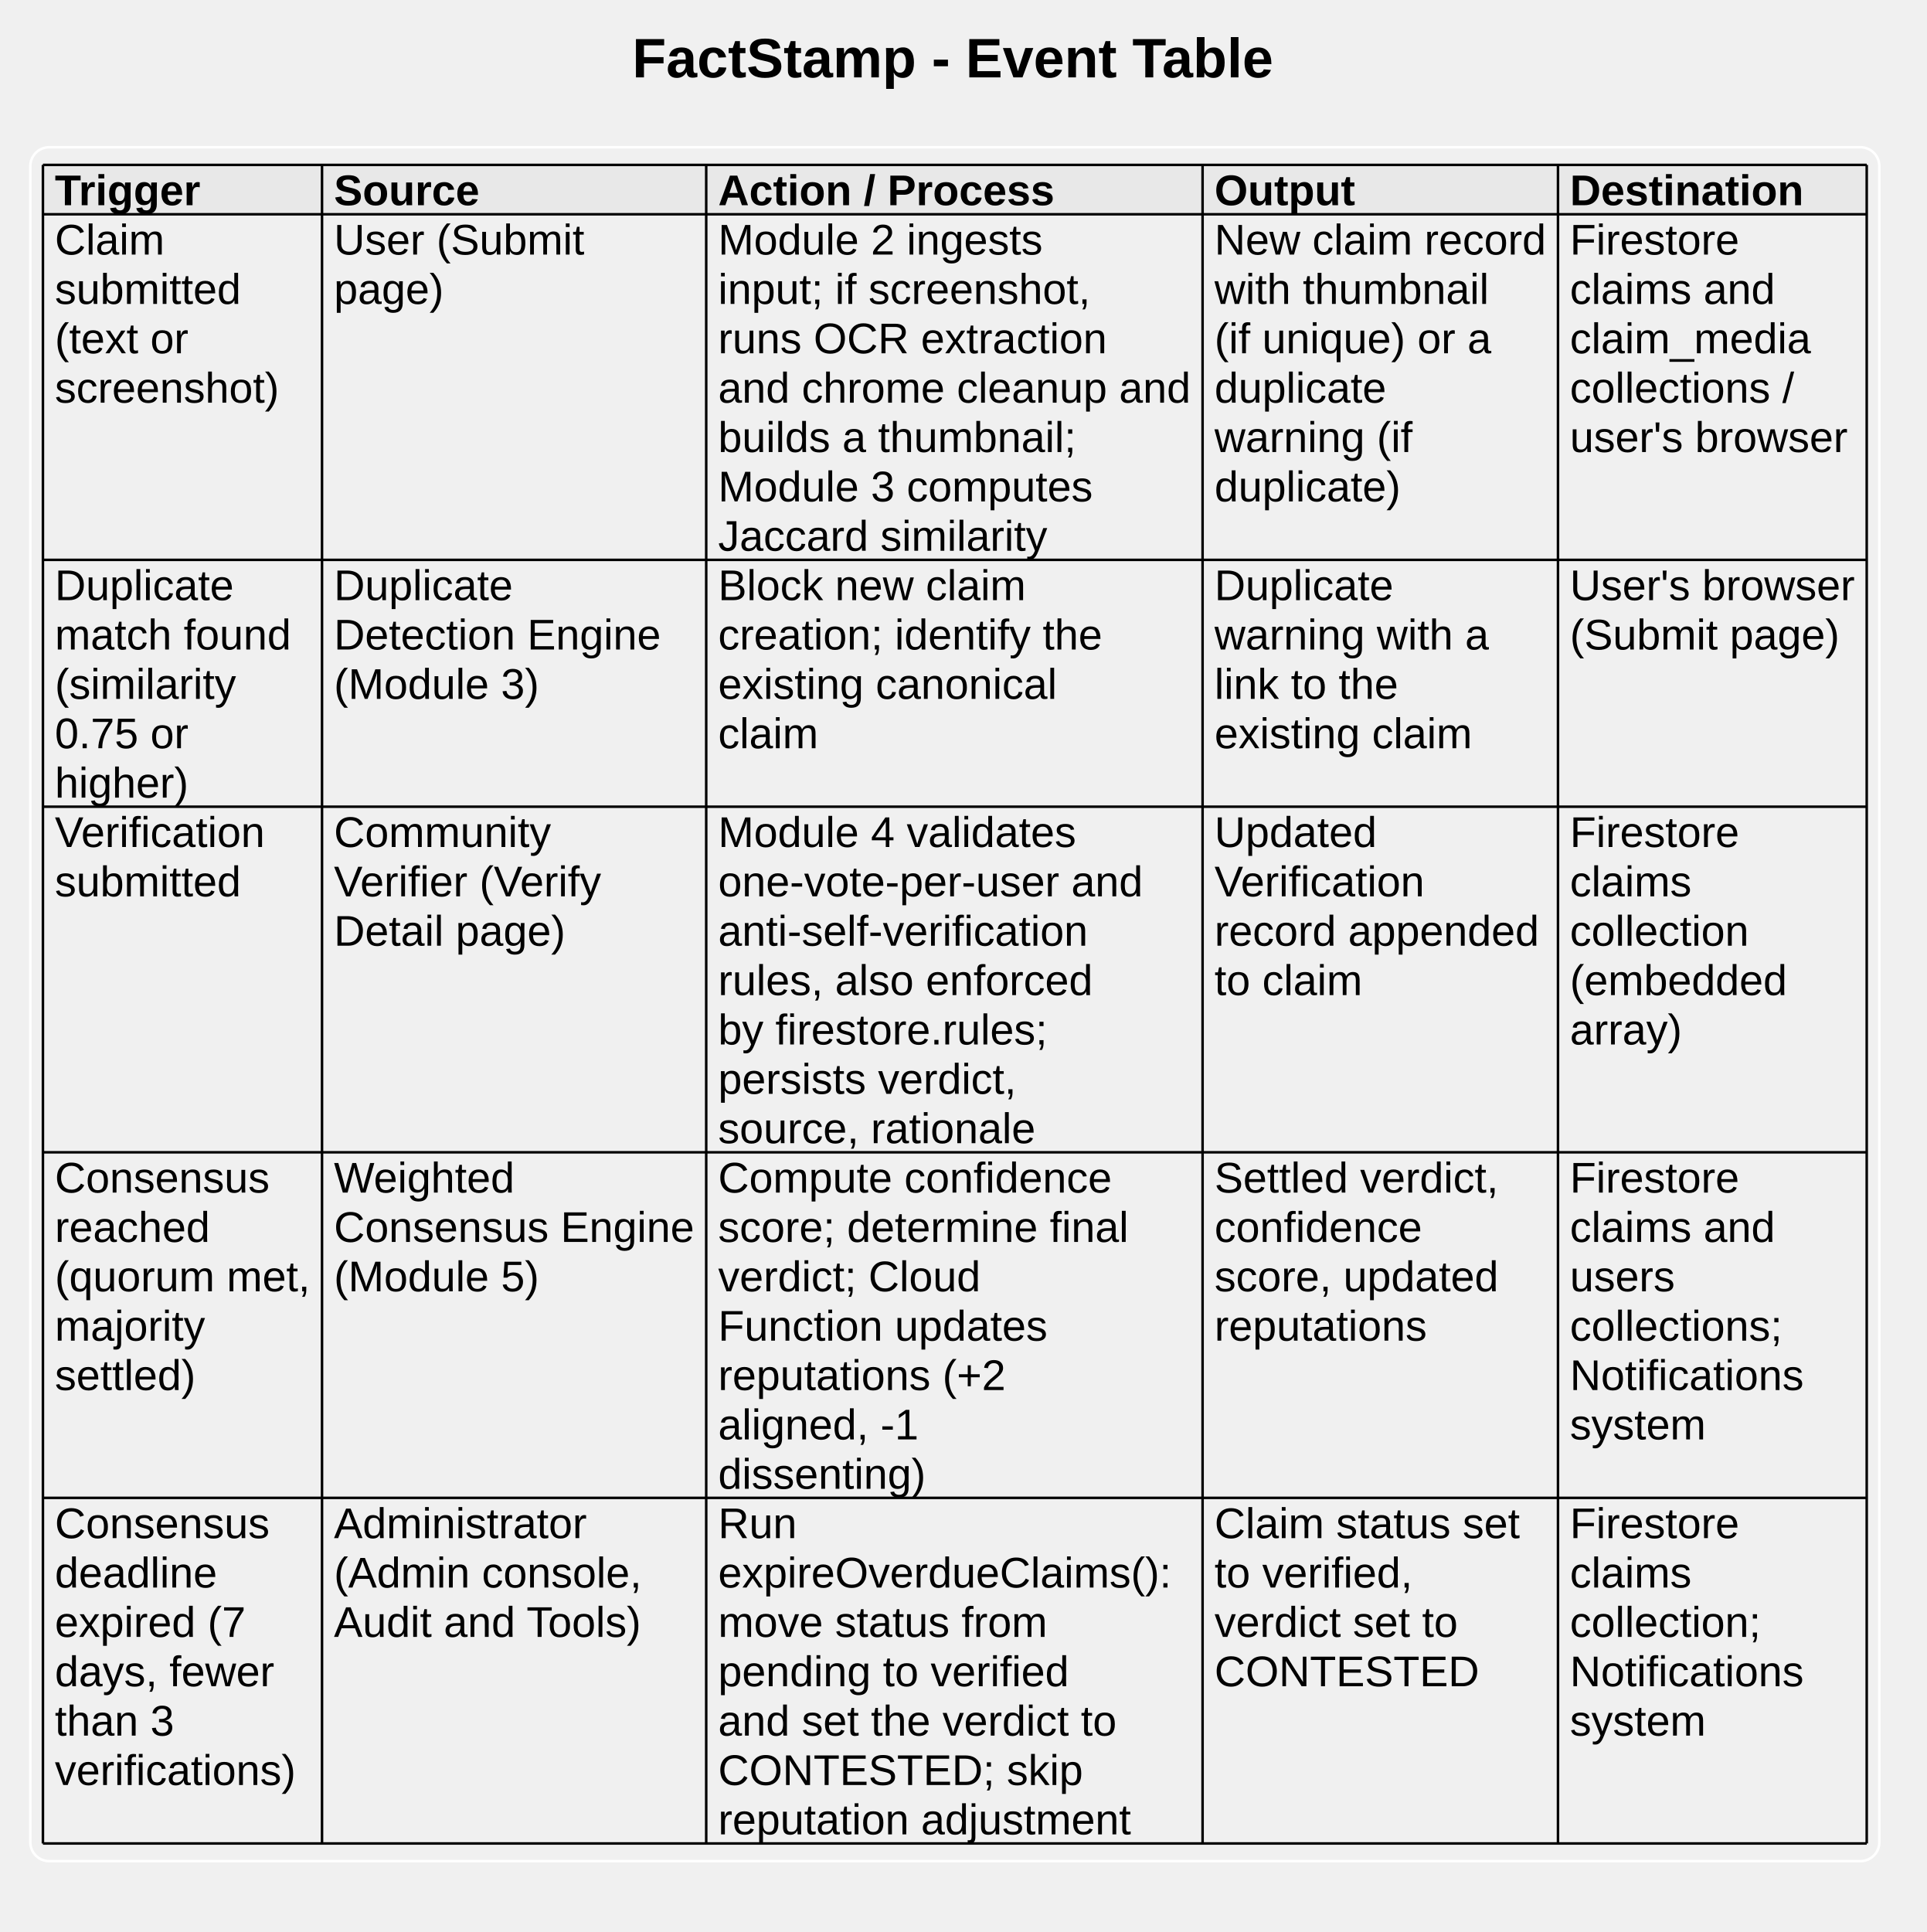
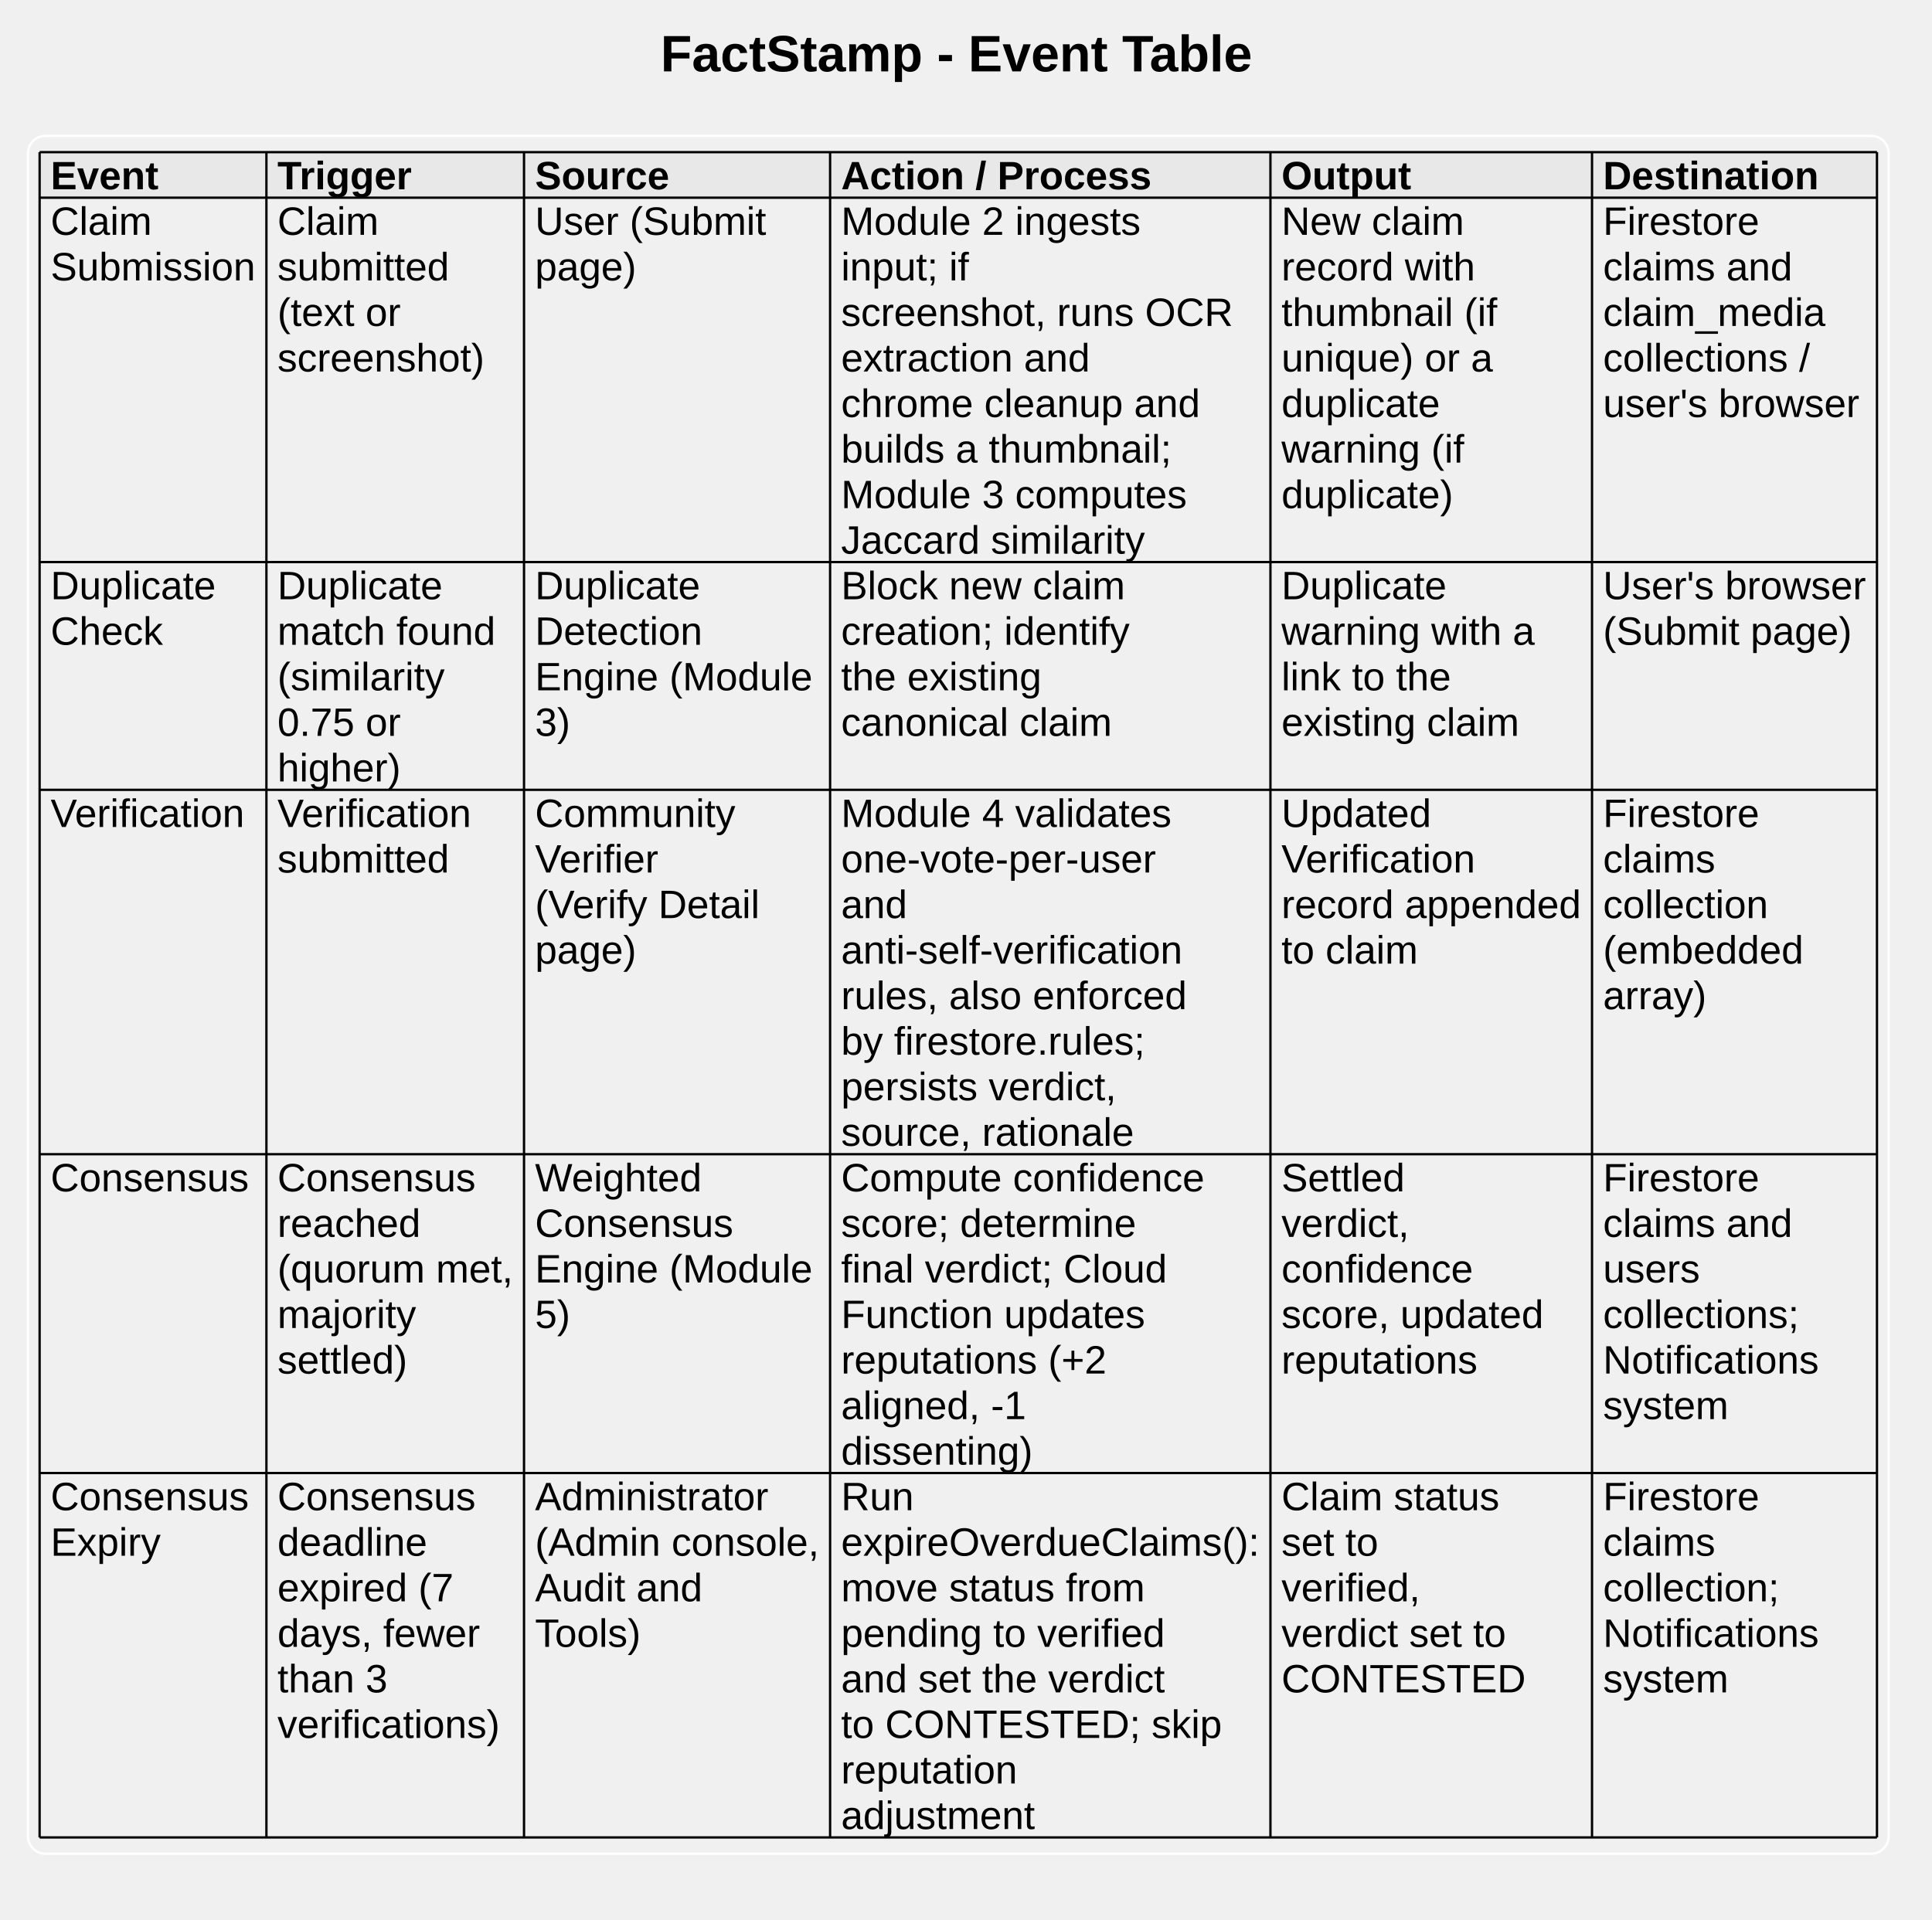
- <svg xmlns="http://www.w3.org/2000/svg" version="1.1" data-diagram-type="CLASS" style="width:763px;height:765px;background:#FFFFFF;" width="763px" height="765px" viewBox="0 0 763 765" zoomAndPan="magnify" preserveAspectRatio="none" contentStyleType="text/css">
+ <svg xmlns="http://www.w3.org/2000/svg" version="1.1" data-diagram-type="CLASS" style="width:829px;height:824px;background:#FFFFFF;" width="829px" height="824px" viewBox="0 0 829 824" zoomAndPan="magnify" preserveAspectRatio="none" contentStyleType="text/css">
  <defs />
  <g font-family="sans-serif" lengthAdjust="spacing">
    <g class="title" data-source-line="11">
-       <text x="250.395" y="30.636" fill="#000" font-size="22" textLength="255.503" font-weight="700" font-family="'Liberation Sans'">FactStamp - Event Table</text>
+       <text x="283.444" y="30.636" fill="#000" font-size="22" textLength="255.503" font-weight="700" font-family="'Liberation Sans'">FactStamp - Event Table</text>
    </g>
    <g class="legend" data-source-line="13">
-       <rect x="12" y="58.298" width="732.292" height="678.644" fill="none" style="stroke:#FFF;stroke-width:1;" rx="7.5" ry="7.5" />
-       <rect x="17" y="65.298" width="110.533" height="19.548" fill="#E8E8E8" style="stroke:none;" />
-       <text x="17" y="81.244" fill="#000" font-size="17" textLength="68.008" font-weight="700" font-family="'Liberation Sans'">​ Trigger ​</text>
-       <rect x="127.533" y="65.298" width="152.153" height="19.548" fill="#E8E8E8" style="stroke:none;" />
-       <text x="127.533" y="81.244" fill="#000" font-size="17" textLength="67.079" font-weight="700" font-family="'Liberation Sans'">​ Source ​</text>
-       <rect x="279.687" y="65.298" width="196.579" height="19.548" fill="#E8E8E8" style="stroke:none;" />
-       <text x="279.687" y="81.244" fill="#000" font-size="17" textLength="142.657" font-weight="700" font-family="'Liberation Sans'">​ Action / Process ​</text>
-       <rect x="476.266" y="65.298" width="140.756" height="19.548" fill="#E8E8E8" style="stroke:none;" />
-       <text x="476.266" y="81.244" fill="#000" font-size="17" textLength="65.145" font-weight="700" font-family="'Liberation Sans'">​ Output ​</text>
-       <rect x="617.022" y="65.298" width="122.271" height="19.548" fill="#E8E8E8" style="stroke:none;" />
-       <text x="617.022" y="81.244" fill="#000" font-size="17" textLength="102.008" font-weight="700" font-family="'Liberation Sans'">​ Destination ​</text>
+       <rect x="12" y="58.298" width="798.392" height="737.289" fill="none" style="stroke:#FFF;stroke-width:1;" rx="7.5" ry="7.5" />
+       <rect x="17" y="65.298" width="97.318" height="19.548" fill="#E8E8E8" style="stroke:none;" />
+       <text x="17" y="81.244" fill="#000" font-size="17" textLength="55.74" font-weight="700" font-family="'Liberation Sans'">​ Event ​</text>
+       <rect x="114.318" y="65.298" width="110.533" height="19.548" fill="#E8E8E8" style="stroke:none;" />
+       <text x="114.318" y="81.244" fill="#000" font-size="17" textLength="68.008" font-weight="700" font-family="'Liberation Sans'">​ Trigger ​</text>
+       <rect x="224.852" y="65.298" width="131.335" height="19.548" fill="#E8E8E8" style="stroke:none;" />
+       <text x="224.852" y="81.244" fill="#000" font-size="17" textLength="67.079" font-weight="700" font-family="'Liberation Sans'">​ Source ​</text>
+       <rect x="356.187" y="65.298" width="188.942" height="19.548" fill="#E8E8E8" style="stroke:none;" />
+       <text x="356.187" y="81.244" fill="#000" font-size="17" textLength="142.657" font-weight="700" font-family="'Liberation Sans'">​ Action / Process ​</text>
+       <rect x="545.129" y="65.298" width="137.992" height="19.548" fill="#E8E8E8" style="stroke:none;" />
+       <text x="545.129" y="81.244" fill="#000" font-size="17" textLength="65.145" font-weight="700" font-family="'Liberation Sans'">​ Output ​</text>
+       <rect x="683.121" y="65.298" width="122.271" height="19.548" fill="#E8E8E8" style="stroke:none;" />
+       <text x="683.121" y="81.244" fill="#000" font-size="17" textLength="102.008" font-weight="700" font-family="'Liberation Sans'">​ Destination ​</text>
      <text x="17" y="100.792" fill="#000" font-size="17" textLength="52.893" font-family="'Liberation Sans'">​ Claim ​</text>
-       <text x="17" y="120.34" fill="#000" font-size="17" textLength="83.149" font-family="'Liberation Sans'">​ submitted ​</text>
-       <text x="17" y="139.889" fill="#000" font-size="17" textLength="62.347" font-family="'Liberation Sans'">​ (text or ​</text>
-       <text x="17" y="159.437" fill="#000" font-size="17" textLength="98.265" font-family="'Liberation Sans'">​ screenshot) ​</text>
-       <text x="127.533" y="100.792" fill="#000" font-size="17" textLength="108.632" font-family="'Liberation Sans'">​ User (Submit ​</text>
-       <text x="127.533" y="120.34" fill="#000" font-size="17" textLength="52.926" font-family="'Liberation Sans'">​ page) ​</text>
-       <text x="279.687" y="100.792" fill="#000" font-size="17" textLength="137.967" font-family="'Liberation Sans'">​ Module 2 ingests ​</text>
-       <text x="279.687" y="120.34" fill="#000" font-size="17" textLength="156.86" font-family="'Liberation Sans'">​ input; if screenshot, ​</text>
-       <text x="279.687" y="139.889" fill="#000" font-size="17" textLength="163.442" font-family="'Liberation Sans'">​ runs OCR extraction ​</text>
-       <text x="279.687" y="159.437" fill="#000" font-size="17" textLength="196.579" font-family="'Liberation Sans'">​ and chrome cleanup and ​</text>
-       <text x="279.687" y="178.985" fill="#000" font-size="17" textLength="151.199" font-family="'Liberation Sans'">​ builds a thumbnail; ​</text>
-       <text x="279.687" y="198.534" fill="#000" font-size="17" textLength="157.806" font-family="'Liberation Sans'">​ Module 3 computes ​</text>
-       <text x="279.687" y="218.082" fill="#000" font-size="17" textLength="139.802" font-family="'Liberation Sans'">​ Jaccard similarity ​</text>
-       <text x="476.266" y="100.792" fill="#000" font-size="17" textLength="140.756" font-family="'Liberation Sans'">​ New claim record ​</text>
-       <text x="476.266" y="120.34" fill="#000" font-size="17" textLength="118.112" font-family="'Liberation Sans'">​ with thumbnail ​</text>
-       <text x="476.266" y="139.889" fill="#000" font-size="17" textLength="119.058" font-family="'Liberation Sans'">​ (if unique) or a ​</text>
-       <text x="476.266" y="159.437" fill="#000" font-size="17" textLength="77.496" font-family="'Liberation Sans'">​ duplicate ​</text>
-       <text x="476.266" y="178.985" fill="#000" font-size="17" textLength="87.864" font-family="'Liberation Sans'">​ warning (if ​</text>
-       <text x="476.266" y="198.534" fill="#000" font-size="17" textLength="83.157" font-family="'Liberation Sans'">​ duplicate) ​</text>
-       <text x="617.022" y="100.792" fill="#000" font-size="17" textLength="76.517" font-family="'Liberation Sans'">​ Firestore ​</text>
-       <text x="617.022" y="120.34" fill="#000" font-size="17" textLength="90.703" font-family="'Liberation Sans'">​ claims and ​</text>
-       <text x="617.022" y="139.889" fill="#000" font-size="17" textLength="104.872" font-family="'Liberation Sans'">​ claim_media ​</text>
-       <text x="617.022" y="159.437" fill="#000" font-size="17" textLength="98.265" font-family="'Liberation Sans'">​ collections / ​</text>
-       <text x="617.022" y="178.985" fill="#000" font-size="17" textLength="119.448" font-family="'Liberation Sans'">​ user's browser ​</text>
-       <text x="17" y="237.63" fill="#000" font-size="17" textLength="80.318" font-family="'Liberation Sans'">​ Duplicate ​</text>
-       <text x="17" y="257.179" fill="#000" font-size="17" textLength="103.004" font-family="'Liberation Sans'">​ match found ​</text>
-       <text x="17" y="276.727" fill="#000" font-size="17" textLength="81.215" font-family="'Liberation Sans'">​ (similarity ​</text>
-       <text x="17" y="296.275" fill="#000" font-size="17" textLength="62.372" font-family="'Liberation Sans'">​ 0.75 or ​</text>
-       <text x="17" y="315.824" fill="#000" font-size="17" textLength="62.364" font-family="'Liberation Sans'">​ higher) ​</text>
-       <text x="127.533" y="237.63" fill="#000" font-size="17" textLength="80.318" font-family="'Liberation Sans'">​ Duplicate ​</text>
-       <text x="127.533" y="257.179" fill="#000" font-size="17" textLength="138.922" font-family="'Liberation Sans'">​ Detection Engine ​</text>
-       <text x="127.533" y="276.727" fill="#000" font-size="17" textLength="90.703" font-family="'Liberation Sans'">​ (Module 3) ​</text>
-       <text x="279.687" y="237.63" fill="#000" font-size="17" textLength="131.318" font-family="'Liberation Sans'">​ Block new claim ​</text>
-       <text x="279.687" y="257.179" fill="#000" font-size="17" textLength="161.591" font-family="'Liberation Sans'">​ creation; identify the ​</text>
-       <text x="279.687" y="276.727" fill="#000" font-size="17" textLength="143.637" font-family="'Liberation Sans'">​ existing canonical ​</text>
-       <text x="279.687" y="296.275" fill="#000" font-size="17" textLength="49.116" font-family="'Liberation Sans'">​ claim ​</text>
-       <text x="476.266" y="237.63" fill="#000" font-size="17" textLength="80.318" font-family="'Liberation Sans'">​ Duplicate ​</text>
-       <text x="476.266" y="257.179" fill="#000" font-size="17" textLength="118.112" font-family="'Liberation Sans'">​ warning with a ​</text>
-       <text x="476.266" y="276.727" fill="#000" font-size="17" textLength="82.211" font-family="'Liberation Sans'">​ link to the ​</text>
-       <text x="476.266" y="296.275" fill="#000" font-size="17" textLength="111.479" font-family="'Liberation Sans'">​ existing claim ​</text>
-       <text x="617.022" y="237.63" fill="#000" font-size="17" textLength="122.271" font-family="'Liberation Sans'">​ User's browser ​</text>
-       <text x="617.022" y="257.179" fill="#000" font-size="17" textLength="116.219" font-family="'Liberation Sans'">​ (Submit page) ​</text>
-       <text x="17" y="335.372" fill="#000" font-size="17" textLength="93.542" font-family="'Liberation Sans'">​ Verification ​</text>
-       <text x="17" y="354.92" fill="#000" font-size="17" textLength="83.149" font-family="'Liberation Sans'">​ submitted ​</text>
-       <text x="127.533" y="335.372" fill="#000" font-size="17" textLength="95.409" font-family="'Liberation Sans'">​ Community ​</text>
-       <text x="127.533" y="354.92" fill="#000" font-size="17" textLength="117.132" font-family="'Liberation Sans'">​ Verifier (Verify ​</text>
-       <text x="127.533" y="374.469" fill="#000" font-size="17" textLength="101.112" font-family="'Liberation Sans'">​ Detail page) ​</text>
-       <text x="279.687" y="335.372" fill="#000" font-size="17" textLength="151.199" font-family="'Liberation Sans'">​ Module 4 validates ​</text>
-       <text x="279.687" y="354.92" fill="#000" font-size="17" textLength="177.653" font-family="'Liberation Sans'">​ one-vote-per-user and ​</text>
-       <text x="279.687" y="374.469" fill="#000" font-size="17" textLength="155.889" font-family="'Liberation Sans'">​ anti-self-verification ​</text>
-       <text x="279.687" y="394.017" fill="#000" font-size="17" textLength="157.806" font-family="'Liberation Sans'">​ rules, also enforced ​</text>
-       <text x="279.687" y="413.565" fill="#000" font-size="17" textLength="139.827" font-family="'Liberation Sans'">​ by firestore.rules; ​</text>
-       <text x="279.687" y="433.114" fill="#000" font-size="17" textLength="127.533" font-family="'Liberation Sans'">​ persists verdict, ​</text>
-       <text x="279.687" y="452.662" fill="#000" font-size="17" textLength="135.128" font-family="'Liberation Sans'">​ source, rationale ​</text>
-       <text x="476.266" y="335.372" fill="#000" font-size="17" textLength="73.719" font-family="'Liberation Sans'">​ Updated ​</text>
-       <text x="476.266" y="354.92" fill="#000" font-size="17" textLength="93.542" font-family="'Liberation Sans'">​ Verification ​</text>
-       <text x="476.266" y="374.469" fill="#000" font-size="17" textLength="137.992" font-family="'Liberation Sans'">​ record appended ​</text>
-       <text x="476.266" y="394.017" fill="#000" font-size="17" textLength="68.017" font-family="'Liberation Sans'">​ to claim ​</text>
-       <text x="617.022" y="335.372" fill="#000" font-size="17" textLength="76.517" font-family="'Liberation Sans'">​ Firestore ​</text>
-       <text x="617.022" y="354.92" fill="#000" font-size="17" textLength="57.616" font-family="'Liberation Sans'">​ claims ​</text>
-       <text x="617.022" y="374.469" fill="#000" font-size="17" textLength="80.318" font-family="'Liberation Sans'">​ collection ​</text>
-       <text x="617.022" y="394.017" fill="#000" font-size="17" textLength="95.451" font-family="'Liberation Sans'">​ (embedded ​</text>
-       <text x="617.022" y="413.565" fill="#000" font-size="17" textLength="53.839" font-family="'Liberation Sans'">​ array) ​</text>
-       <text x="17" y="472.21" fill="#000" font-size="17" textLength="94.496" font-family="'Liberation Sans'">​ Consensus ​</text>
-       <text x="17" y="491.759" fill="#000" font-size="17" textLength="70.88" font-family="'Liberation Sans'">​ reached ​</text>
-       <text x="17" y="511.307" fill="#000" font-size="17" textLength="110.533" font-family="'Liberation Sans'">​ (quorum met, ​</text>
-       <text x="17" y="530.855" fill="#000" font-size="17" textLength="68.955" font-family="'Liberation Sans'">​ majority ​</text>
-       <text x="17" y="550.404" fill="#000" font-size="17" textLength="65.194" font-family="'Liberation Sans'">​ settled) ​</text>
-       <text x="127.533" y="472.21" fill="#000" font-size="17" textLength="81.265" font-family="'Liberation Sans'">​ Weighted ​</text>
-       <text x="127.533" y="491.759" fill="#000" font-size="17" textLength="152.153" font-family="'Liberation Sans'">​ Consensus Engine ​</text>
-       <text x="127.533" y="511.307" fill="#000" font-size="17" textLength="90.703" font-family="'Liberation Sans'">​ (Module 5) ​</text>
-       <text x="279.687" y="472.21" fill="#000" font-size="17" textLength="165.376" font-family="'Liberation Sans'">​ Compute confidence ​</text>
-       <text x="279.687" y="491.759" fill="#000" font-size="17" textLength="171.967" font-family="'Liberation Sans'">​ score; determine final ​</text>
-       <text x="279.687" y="511.307" fill="#000" font-size="17" textLength="113.38" font-family="'Liberation Sans'">​ verdict; Cloud ​</text>
-       <text x="279.687" y="530.855" fill="#000" font-size="17" textLength="139.868" font-family="'Liberation Sans'">​ Function updates ​</text>
-       <text x="279.687" y="550.404" fill="#000" font-size="17" textLength="123.325" font-family="'Liberation Sans'">​ reputations (+2 ​</text>
-       <text x="279.687" y="569.952" fill="#000" font-size="17" textLength="88.835" font-family="'Liberation Sans'">​ aligned, -1 ​</text>
-       <text x="279.687" y="589.5" fill="#000" font-size="17" textLength="91.657" font-family="'Liberation Sans'">​ dissenting) ​</text>
-       <text x="476.266" y="472.21" fill="#000" font-size="17" textLength="121.889" font-family="'Liberation Sans'">​ Settled verdict, ​</text>
-       <text x="476.266" y="491.759" fill="#000" font-size="17" textLength="91.674" font-family="'Liberation Sans'">​ confidence ​</text>
-       <text x="476.266" y="511.307" fill="#000" font-size="17" textLength="121.914" font-family="'Liberation Sans'">​ score, updated ​</text>
-       <text x="476.266" y="530.855" fill="#000" font-size="17" textLength="93.558" font-family="'Liberation Sans'">​ reputations ​</text>
-       <text x="617.022" y="472.21" fill="#000" font-size="17" textLength="76.517" font-family="'Liberation Sans'">​ Firestore ​</text>
-       <text x="617.022" y="491.759" fill="#000" font-size="17" textLength="90.703" font-family="'Liberation Sans'">​ claims and ​</text>
-       <text x="617.022" y="511.307" fill="#000" font-size="17" textLength="51.017" font-family="'Liberation Sans'">​ users ​</text>
-       <text x="617.022" y="530.855" fill="#000" font-size="17" textLength="93.542" font-family="'Liberation Sans'">​ collections; ​</text>
-       <text x="617.022" y="550.404" fill="#000" font-size="17" textLength="102.042" font-family="'Liberation Sans'">​ Notifications ​</text>
-       <text x="617.022" y="569.952" fill="#000" font-size="17" textLength="63.285" font-family="'Liberation Sans'">​ system ​</text>
-       <text x="17" y="609.049" fill="#000" font-size="17" textLength="94.496" font-family="'Liberation Sans'">​ Consensus ​</text>
-       <text x="17" y="628.597" fill="#000" font-size="17" textLength="73.728" font-family="'Liberation Sans'">​ deadline ​</text>
-       <text x="17" y="648.146" fill="#000" font-size="17" textLength="85.042" font-family="'Liberation Sans'">​ expired (7 ​</text>
-       <text x="17" y="667.694" fill="#000" font-size="17" textLength="96.372" font-family="'Liberation Sans'">​ days, fewer ​</text>
-       <text x="17" y="687.242" fill="#000" font-size="17" textLength="56.711" font-family="'Liberation Sans'">​ than 3 ​</text>
-       <text x="17" y="706.791" fill="#000" font-size="17" textLength="104.864" font-family="'Liberation Sans'">​ verifications) ​</text>
-       <text x="127.533" y="609.049" fill="#000" font-size="17" textLength="109.587" font-family="'Liberation Sans'">​ Administrator ​</text>
-       <text x="127.533" y="628.597" fill="#000" font-size="17" textLength="131.335" font-family="'Liberation Sans'">​ (Admin console, ​</text>
-       <text x="127.533" y="648.146" fill="#000" font-size="17" textLength="133.236" font-family="'Liberation Sans'">​ Audit and Tools) ​</text>
-       <text x="279.687" y="609.049" fill="#000" font-size="17" textLength="40.632" font-family="'Liberation Sans'">​ Run ​</text>
-       <text x="279.687" y="628.597" fill="#000" font-size="17" textLength="188.942" font-family="'Liberation Sans'">​ expireOverdueClaims(): ​</text>
-       <text x="279.687" y="648.146" fill="#000" font-size="17" textLength="139.818" font-family="'Liberation Sans'">​ move status from ​</text>
-       <text x="279.687" y="667.694" fill="#000" font-size="17" textLength="148.376" font-family="'Liberation Sans'">​ pending to verified ​</text>
-       <text x="279.687" y="687.242" fill="#000" font-size="17" textLength="167.261" font-family="'Liberation Sans'">​ and set the verdict to ​</text>
-       <text x="279.687" y="706.791" fill="#000" font-size="17" textLength="153.963" font-family="'Liberation Sans'">​ CONTESTED; skip ​</text>
-       <text x="279.687" y="726.339" fill="#000" font-size="17" textLength="172.938" font-family="'Liberation Sans'">​ reputation adjustment ​</text>
-       <text x="476.266" y="609.049" fill="#000" font-size="17" textLength="130.372" font-family="'Liberation Sans'">​ Claim status set ​</text>
-       <text x="476.266" y="628.597" fill="#000" font-size="17" textLength="87.872" font-family="'Liberation Sans'">​ to verified, ​</text>
-       <text x="476.266" y="648.146" fill="#000" font-size="17" textLength="105.818" font-family="'Liberation Sans'">​ verdict set to ​</text>
-       <text x="476.266" y="667.694" fill="#000" font-size="17" textLength="114.285" font-family="'Liberation Sans'">​ CONTESTED ​</text>
-       <text x="617.022" y="609.049" fill="#000" font-size="17" textLength="76.517" font-family="'Liberation Sans'">​ Firestore ​</text>
-       <text x="617.022" y="628.597" fill="#000" font-size="17" textLength="57.616" font-family="'Liberation Sans'">​ claims ​</text>
-       <text x="617.022" y="648.146" fill="#000" font-size="17" textLength="85.042" font-family="'Liberation Sans'">​ collection; ​</text>
-       <text x="617.022" y="667.694" fill="#000" font-size="17" textLength="102.042" font-family="'Liberation Sans'">​ Notifications ​</text>
-       <text x="617.022" y="687.242" fill="#000" font-size="17" textLength="63.285" font-family="'Liberation Sans'">​ system ​</text>
-       <line x1="17" y1="65.298" x2="739.292" y2="65.298" style="stroke:#000;stroke-width:1;" />
-       <line x1="17" y1="84.846" x2="739.292" y2="84.846" style="stroke:#000;stroke-width:1;" />
-       <line x1="17" y1="221.685" x2="739.292" y2="221.685" style="stroke:#000;stroke-width:1;" />
-       <line x1="17" y1="319.426" x2="739.292" y2="319.426" style="stroke:#000;stroke-width:1;" />
-       <line x1="17" y1="456.265" x2="739.292" y2="456.265" style="stroke:#000;stroke-width:1;" />
-       <line x1="17" y1="593.103" x2="739.292" y2="593.103" style="stroke:#000;stroke-width:1;" />
-       <line x1="17" y1="729.941" x2="739.292" y2="729.941" style="stroke:#000;stroke-width:1;" />
-       <line x1="17" y1="65.298" x2="17" y2="729.941" style="stroke:#000;stroke-width:1;" />
-       <line x1="127.533" y1="65.298" x2="127.533" y2="729.941" style="stroke:#000;stroke-width:1;" />
-       <line x1="279.687" y1="65.298" x2="279.687" y2="729.941" style="stroke:#000;stroke-width:1;" />
-       <line x1="476.266" y1="65.298" x2="476.266" y2="729.941" style="stroke:#000;stroke-width:1;" />
-       <line x1="617.022" y1="65.298" x2="617.022" y2="729.941" style="stroke:#000;stroke-width:1;" />
-       <line x1="739.292" y1="65.298" x2="739.292" y2="729.941" style="stroke:#000;stroke-width:1;" />
+       <text x="17" y="120.34" fill="#000" font-size="17" textLength="97.318" font-family="'Liberation Sans'">​ Submission ​</text>
+       <text x="114.318" y="100.792" fill="#000" font-size="17" textLength="52.893" font-family="'Liberation Sans'">​ Claim ​</text>
+       <text x="114.318" y="120.34" fill="#000" font-size="17" textLength="83.149" font-family="'Liberation Sans'">​ submitted ​</text>
+       <text x="114.318" y="139.889" fill="#000" font-size="17" textLength="62.347" font-family="'Liberation Sans'">​ (text or ​</text>
+       <text x="114.318" y="159.437" fill="#000" font-size="17" textLength="98.265" font-family="'Liberation Sans'">​ screenshot) ​</text>
+       <text x="224.852" y="100.792" fill="#000" font-size="17" textLength="108.632" font-family="'Liberation Sans'">​ User (Submit ​</text>
+       <text x="224.852" y="120.34" fill="#000" font-size="17" textLength="52.926" font-family="'Liberation Sans'">​ page) ​</text>
+       <text x="356.187" y="100.792" fill="#000" font-size="17" textLength="137.967" font-family="'Liberation Sans'">​ Module 2 ingests ​</text>
+       <text x="356.187" y="120.34" fill="#000" font-size="17" textLength="64.256" font-family="'Liberation Sans'">​ input; if ​</text>
+       <text x="356.187" y="139.889" fill="#000" font-size="17" textLength="177.62" font-family="'Liberation Sans'">​ screenshot, runs OCR ​</text>
+       <text x="356.187" y="159.437" fill="#000" font-size="17" textLength="116.236" font-family="'Liberation Sans'">​ extraction and ​</text>
+       <text x="356.187" y="178.985" fill="#000" font-size="17" textLength="163.492" font-family="'Liberation Sans'">​ chrome cleanup and ​</text>
+       <text x="356.187" y="198.534" fill="#000" font-size="17" textLength="151.199" font-family="'Liberation Sans'">​ builds a thumbnail; ​</text>
+       <text x="356.187" y="218.082" fill="#000" font-size="17" textLength="157.806" font-family="'Liberation Sans'">​ Module 3 computes ​</text>
+       <text x="356.187" y="237.63" fill="#000" font-size="17" textLength="139.802" font-family="'Liberation Sans'">​ Jaccard similarity ​</text>
+       <text x="545.129" y="100.792" fill="#000" font-size="17" textLength="87.847" font-family="'Liberation Sans'">​ New claim ​</text>
+       <text x="545.129" y="120.34" fill="#000" font-size="17" textLength="92.587" font-family="'Liberation Sans'">​ record with ​</text>
+       <text x="545.129" y="139.889" fill="#000" font-size="17" textLength="102.042" font-family="'Liberation Sans'">​ thumbnail (if ​</text>
+       <text x="545.129" y="159.437" fill="#000" font-size="17" textLength="100.174" font-family="'Liberation Sans'">​ unique) or a ​</text>
+       <text x="545.129" y="178.985" fill="#000" font-size="17" textLength="77.496" font-family="'Liberation Sans'">​ duplicate ​</text>
+       <text x="545.129" y="198.534" fill="#000" font-size="17" textLength="87.864" font-family="'Liberation Sans'">​ warning (if ​</text>
+       <text x="545.129" y="218.082" fill="#000" font-size="17" textLength="83.157" font-family="'Liberation Sans'">​ duplicate) ​</text>
+       <text x="683.121" y="100.792" fill="#000" font-size="17" textLength="76.517" font-family="'Liberation Sans'">​ Firestore ​</text>
+       <text x="683.121" y="120.34" fill="#000" font-size="17" textLength="90.703" font-family="'Liberation Sans'">​ claims and ​</text>
+       <text x="683.121" y="139.889" fill="#000" font-size="17" textLength="104.872" font-family="'Liberation Sans'">​ claim_media ​</text>
+       <text x="683.121" y="159.437" fill="#000" font-size="17" textLength="98.265" font-family="'Liberation Sans'">​ collections / ​</text>
+       <text x="683.121" y="178.985" fill="#000" font-size="17" textLength="119.448" font-family="'Liberation Sans'">​ user's browser ​</text>
+       <text x="17" y="257.179" fill="#000" font-size="17" textLength="80.318" font-family="'Liberation Sans'">​ Duplicate ​</text>
+       <text x="17" y="276.727" fill="#000" font-size="17" textLength="57.632" font-family="'Liberation Sans'">​ Check ​</text>
+       <text x="114.318" y="257.179" fill="#000" font-size="17" textLength="80.318" font-family="'Liberation Sans'">​ Duplicate ​</text>
+       <text x="114.318" y="276.727" fill="#000" font-size="17" textLength="103.004" font-family="'Liberation Sans'">​ match found ​</text>
+       <text x="114.318" y="296.275" fill="#000" font-size="17" textLength="81.215" font-family="'Liberation Sans'">​ (similarity ​</text>
+       <text x="114.318" y="315.824" fill="#000" font-size="17" textLength="62.372" font-family="'Liberation Sans'">​ 0.75 or ​</text>
+       <text x="114.318" y="335.372" fill="#000" font-size="17" textLength="62.364" font-family="'Liberation Sans'">​ higher) ​</text>
+       <text x="224.852" y="257.179" fill="#000" font-size="17" textLength="80.318" font-family="'Liberation Sans'">​ Duplicate ​</text>
+       <text x="224.852" y="276.727" fill="#000" font-size="17" textLength="81.265" font-family="'Liberation Sans'">​ Detection ​</text>
+       <text x="224.852" y="296.275" fill="#000" font-size="17" textLength="128.521" font-family="'Liberation Sans'">​ Engine (Module ​</text>
+       <text x="224.852" y="315.824" fill="#000" font-size="17" textLength="24.562" font-family="'Liberation Sans'">​ 3) ​</text>
+       <text x="356.187" y="257.179" fill="#000" font-size="17" textLength="131.318" font-family="'Liberation Sans'">​ Block new claim ​</text>
+       <text x="356.187" y="276.727" fill="#000" font-size="17" textLength="133.236" font-family="'Liberation Sans'">​ creation; identify ​</text>
+       <text x="356.187" y="296.275" fill="#000" font-size="17" textLength="95.442" font-family="'Liberation Sans'">​ the existing ​</text>
+       <text x="356.187" y="315.824" fill="#000" font-size="17" textLength="125.666" font-family="'Liberation Sans'">​ canonical claim ​</text>
+       <text x="545.129" y="257.179" fill="#000" font-size="17" textLength="80.318" font-family="'Liberation Sans'">​ Duplicate ​</text>
+       <text x="545.129" y="276.727" fill="#000" font-size="17" textLength="118.112" font-family="'Liberation Sans'">​ warning with a ​</text>
+       <text x="545.129" y="296.275" fill="#000" font-size="17" textLength="82.211" font-family="'Liberation Sans'">​ link to the ​</text>
+       <text x="545.129" y="315.824" fill="#000" font-size="17" textLength="111.479" font-family="'Liberation Sans'">​ existing claim ​</text>
+       <text x="683.121" y="257.179" fill="#000" font-size="17" textLength="122.271" font-family="'Liberation Sans'">​ User's browser ​</text>
+       <text x="683.121" y="276.727" fill="#000" font-size="17" textLength="116.219" font-family="'Liberation Sans'">​ (Submit page) ​</text>
+       <text x="17" y="354.92" fill="#000" font-size="17" textLength="93.542" font-family="'Liberation Sans'">​ Verification ​</text>
+       <text x="114.318" y="354.92" fill="#000" font-size="17" textLength="93.542" font-family="'Liberation Sans'">​ Verification ​</text>
+       <text x="114.318" y="374.469" fill="#000" font-size="17" textLength="83.149" font-family="'Liberation Sans'">​ submitted ​</text>
+       <text x="224.852" y="354.92" fill="#000" font-size="17" textLength="95.409" font-family="'Liberation Sans'">​ Community ​</text>
+       <text x="224.852" y="374.469" fill="#000" font-size="17" textLength="63.293" font-family="'Liberation Sans'">​ Verifier ​</text>
+       <text x="224.852" y="394.017" fill="#000" font-size="17" textLength="106.748" font-family="'Liberation Sans'">​ (Verify Detail ​</text>
+       <text x="224.852" y="413.565" fill="#000" font-size="17" textLength="52.926" font-family="'Liberation Sans'">​ page) ​</text>
+       <text x="356.187" y="354.92" fill="#000" font-size="17" textLength="151.199" font-family="'Liberation Sans'">​ Module 4 validates ​</text>
+       <text x="356.187" y="374.469" fill="#000" font-size="17" textLength="144.566" font-family="'Liberation Sans'">​ one-vote-per-user ​</text>
+       <text x="356.187" y="394.017" fill="#000" font-size="17" textLength="37.81" font-family="'Liberation Sans'">​ and ​</text>
+       <text x="356.187" y="413.565" fill="#000" font-size="17" textLength="155.889" font-family="'Liberation Sans'">​ anti-self-verification ​</text>
+       <text x="356.187" y="433.114" fill="#000" font-size="17" textLength="157.806" font-family="'Liberation Sans'">​ rules, also enforced ​</text>
+       <text x="356.187" y="452.662" fill="#000" font-size="17" textLength="139.827" font-family="'Liberation Sans'">​ by firestore.rules; ​</text>
+       <text x="356.187" y="472.21" fill="#000" font-size="17" textLength="127.533" font-family="'Liberation Sans'">​ persists verdict, ​</text>
+       <text x="356.187" y="491.759" fill="#000" font-size="17" textLength="135.128" font-family="'Liberation Sans'">​ source, rationale ​</text>
+       <text x="545.129" y="354.92" fill="#000" font-size="17" textLength="73.719" font-family="'Liberation Sans'">​ Updated ​</text>
+       <text x="545.129" y="374.469" fill="#000" font-size="17" textLength="93.542" font-family="'Liberation Sans'">​ Verification ​</text>
+       <text x="545.129" y="394.017" fill="#000" font-size="17" textLength="137.992" font-family="'Liberation Sans'">​ record appended ​</text>
+       <text x="545.129" y="413.565" fill="#000" font-size="17" textLength="68.017" font-family="'Liberation Sans'">​ to claim ​</text>
+       <text x="683.121" y="354.92" fill="#000" font-size="17" textLength="76.517" font-family="'Liberation Sans'">​ Firestore ​</text>
+       <text x="683.121" y="374.469" fill="#000" font-size="17" textLength="57.616" font-family="'Liberation Sans'">​ claims ​</text>
+       <text x="683.121" y="394.017" fill="#000" font-size="17" textLength="80.318" font-family="'Liberation Sans'">​ collection ​</text>
+       <text x="683.121" y="413.565" fill="#000" font-size="17" textLength="95.451" font-family="'Liberation Sans'">​ (embedded ​</text>
+       <text x="683.121" y="433.114" fill="#000" font-size="17" textLength="53.839" font-family="'Liberation Sans'">​ array) ​</text>
+       <text x="17" y="511.307" fill="#000" font-size="17" textLength="94.496" font-family="'Liberation Sans'">​ Consensus ​</text>
+       <text x="114.318" y="511.307" fill="#000" font-size="17" textLength="94.496" font-family="'Liberation Sans'">​ Consensus ​</text>
+       <text x="114.318" y="530.855" fill="#000" font-size="17" textLength="70.88" font-family="'Liberation Sans'">​ reached ​</text>
+       <text x="114.318" y="550.404" fill="#000" font-size="17" textLength="110.533" font-family="'Liberation Sans'">​ (quorum met, ​</text>
+       <text x="114.318" y="569.952" fill="#000" font-size="17" textLength="68.955" font-family="'Liberation Sans'">​ majority ​</text>
+       <text x="114.318" y="589.5" fill="#000" font-size="17" textLength="65.194" font-family="'Liberation Sans'">​ settled) ​</text>
+       <text x="224.852" y="511.307" fill="#000" font-size="17" textLength="81.265" font-family="'Liberation Sans'">​ Weighted ​</text>
+       <text x="224.852" y="530.855" fill="#000" font-size="17" textLength="94.496" font-family="'Liberation Sans'">​ Consensus ​</text>
+       <text x="224.852" y="550.404" fill="#000" font-size="17" textLength="128.521" font-family="'Liberation Sans'">​ Engine (Module ​</text>
+       <text x="224.852" y="569.952" fill="#000" font-size="17" textLength="24.562" font-family="'Liberation Sans'">​ 5) ​</text>
+       <text x="356.187" y="511.307" fill="#000" font-size="17" textLength="165.376" font-family="'Liberation Sans'">​ Compute confidence ​</text>
+       <text x="356.187" y="530.855" fill="#000" font-size="17" textLength="136.058" font-family="'Liberation Sans'">​ score; determine ​</text>
+       <text x="356.187" y="550.404" fill="#000" font-size="17" textLength="149.29" font-family="'Liberation Sans'">​ final verdict; Cloud ​</text>
+       <text x="356.187" y="569.952" fill="#000" font-size="17" textLength="139.868" font-family="'Liberation Sans'">​ Function updates ​</text>
+       <text x="356.187" y="589.5" fill="#000" font-size="17" textLength="123.325" font-family="'Liberation Sans'">​ reputations (+2 ​</text>
+       <text x="356.187" y="609.049" fill="#000" font-size="17" textLength="88.835" font-family="'Liberation Sans'">​ aligned, -1 ​</text>
+       <text x="356.187" y="628.597" fill="#000" font-size="17" textLength="91.657" font-family="'Liberation Sans'">​ dissenting) ​</text>
+       <text x="545.129" y="511.307" fill="#000" font-size="17" textLength="62.372" font-family="'Liberation Sans'">​ Settled ​</text>
+       <text x="545.129" y="530.855" fill="#000" font-size="17" textLength="64.24" font-family="'Liberation Sans'">​ verdict, ​</text>
+       <text x="545.129" y="550.404" fill="#000" font-size="17" textLength="91.674" font-family="'Liberation Sans'">​ confidence ​</text>
+       <text x="545.129" y="569.952" fill="#000" font-size="17" textLength="121.914" font-family="'Liberation Sans'">​ score, updated ​</text>
+       <text x="545.129" y="589.5" fill="#000" font-size="17" textLength="93.558" font-family="'Liberation Sans'">​ reputations ​</text>
+       <text x="683.121" y="511.307" fill="#000" font-size="17" textLength="76.517" font-family="'Liberation Sans'">​ Firestore ​</text>
+       <text x="683.121" y="530.855" fill="#000" font-size="17" textLength="90.703" font-family="'Liberation Sans'">​ claims and ​</text>
+       <text x="683.121" y="550.404" fill="#000" font-size="17" textLength="51.017" font-family="'Liberation Sans'">​ users ​</text>
+       <text x="683.121" y="569.952" fill="#000" font-size="17" textLength="93.542" font-family="'Liberation Sans'">​ collections; ​</text>
+       <text x="683.121" y="589.5" fill="#000" font-size="17" textLength="102.042" font-family="'Liberation Sans'">​ Notifications ​</text>
+       <text x="683.121" y="609.049" fill="#000" font-size="17" textLength="63.285" font-family="'Liberation Sans'">​ system ​</text>
+       <text x="17" y="648.146" fill="#000" font-size="17" textLength="94.496" font-family="'Liberation Sans'">​ Consensus ​</text>
+       <text x="17" y="667.694" fill="#000" font-size="17" textLength="56.678" font-family="'Liberation Sans'">​ Expiry ​</text>
+       <text x="114.318" y="648.146" fill="#000" font-size="17" textLength="94.496" font-family="'Liberation Sans'">​ Consensus ​</text>
+       <text x="114.318" y="667.694" fill="#000" font-size="17" textLength="73.728" font-family="'Liberation Sans'">​ deadline ​</text>
+       <text x="114.318" y="687.242" fill="#000" font-size="17" textLength="85.042" font-family="'Liberation Sans'">​ expired (7 ​</text>
+       <text x="114.318" y="706.791" fill="#000" font-size="17" textLength="96.372" font-family="'Liberation Sans'">​ days, fewer ​</text>
+       <text x="114.318" y="726.339" fill="#000" font-size="17" textLength="56.711" font-family="'Liberation Sans'">​ than 3 ​</text>
+       <text x="114.318" y="745.887" fill="#000" font-size="17" textLength="104.864" font-family="'Liberation Sans'">​ verifications) ​</text>
+       <text x="224.852" y="648.146" fill="#000" font-size="17" textLength="109.587" font-family="'Liberation Sans'">​ Administrator ​</text>
+       <text x="224.852" y="667.694" fill="#000" font-size="17" textLength="131.335" font-family="'Liberation Sans'">​ (Admin console, ​</text>
+       <text x="224.852" y="687.242" fill="#000" font-size="17" textLength="81.281" font-family="'Liberation Sans'">​ Audit and ​</text>
+       <text x="224.852" y="706.791" fill="#000" font-size="17" textLength="56.678" font-family="'Liberation Sans'">​ Tools) ​</text>
+       <text x="356.187" y="648.146" fill="#000" font-size="17" textLength="40.632" font-family="'Liberation Sans'">​ Run ​</text>
+       <text x="356.187" y="667.694" fill="#000" font-size="17" textLength="188.942" font-family="'Liberation Sans'">​ expireOverdueClaims(): ​</text>
+       <text x="356.187" y="687.242" fill="#000" font-size="17" textLength="139.818" font-family="'Liberation Sans'">​ move status from ​</text>
+       <text x="356.187" y="706.791" fill="#000" font-size="17" textLength="148.376" font-family="'Liberation Sans'">​ pending to verified ​</text>
+       <text x="356.187" y="726.339" fill="#000" font-size="17" textLength="148.36" font-family="'Liberation Sans'">​ and set the verdict ​</text>
+       <text x="356.187" y="745.887" fill="#000" font-size="17" textLength="172.864" font-family="'Liberation Sans'">​ to CONTESTED; skip ​</text>
+       <text x="356.187" y="765.436" fill="#000" font-size="17" textLength="85.058" font-family="'Liberation Sans'">​ reputation ​</text>
+       <text x="356.187" y="784.984" fill="#000" font-size="17" textLength="92.604" font-family="'Liberation Sans'">​ adjustment ​</text>
+       <text x="545.129" y="648.146" fill="#000" font-size="17" textLength="102.971" font-family="'Liberation Sans'">​ Claim status ​</text>
+       <text x="545.129" y="667.694" fill="#000" font-size="17" textLength="51.025" font-family="'Liberation Sans'">​ set to ​</text>
+       <text x="545.129" y="687.242" fill="#000" font-size="17" textLength="68.971" font-family="'Liberation Sans'">​ verified, ​</text>
+       <text x="545.129" y="706.791" fill="#000" font-size="17" textLength="105.818" font-family="'Liberation Sans'">​ verdict set to ​</text>
+       <text x="545.129" y="726.339" fill="#000" font-size="17" textLength="114.285" font-family="'Liberation Sans'">​ CONTESTED ​</text>
+       <text x="683.121" y="648.146" fill="#000" font-size="17" textLength="76.517" font-family="'Liberation Sans'">​ Firestore ​</text>
+       <text x="683.121" y="667.694" fill="#000" font-size="17" textLength="57.616" font-family="'Liberation Sans'">​ claims ​</text>
+       <text x="683.121" y="687.242" fill="#000" font-size="17" textLength="85.042" font-family="'Liberation Sans'">​ collection; ​</text>
+       <text x="683.121" y="706.791" fill="#000" font-size="17" textLength="102.042" font-family="'Liberation Sans'">​ Notifications ​</text>
+       <text x="683.121" y="726.339" fill="#000" font-size="17" textLength="63.285" font-family="'Liberation Sans'">​ system ​</text>
+       <line x1="17" y1="65.298" x2="805.392" y2="65.298" style="stroke:#000;stroke-width:1;" />
+       <line x1="17" y1="84.846" x2="805.392" y2="84.846" style="stroke:#000;stroke-width:1;" />
+       <line x1="17" y1="241.233" x2="805.392" y2="241.233" style="stroke:#000;stroke-width:1;" />
+       <line x1="17" y1="338.975" x2="805.392" y2="338.975" style="stroke:#000;stroke-width:1;" />
+       <line x1="17" y1="495.361" x2="805.392" y2="495.361" style="stroke:#000;stroke-width:1;" />
+       <line x1="17" y1="632.2" x2="805.392" y2="632.2" style="stroke:#000;stroke-width:1;" />
+       <line x1="17" y1="788.586" x2="805.392" y2="788.586" style="stroke:#000;stroke-width:1;" />
+       <line x1="17" y1="65.298" x2="17" y2="788.586" style="stroke:#000;stroke-width:1;" />
+       <line x1="114.318" y1="65.298" x2="114.318" y2="788.586" style="stroke:#000;stroke-width:1;" />
+       <line x1="224.852" y1="65.298" x2="224.852" y2="788.586" style="stroke:#000;stroke-width:1;" />
+       <line x1="356.187" y1="65.298" x2="356.187" y2="788.586" style="stroke:#000;stroke-width:1;" />
+       <line x1="545.129" y1="65.298" x2="545.129" y2="788.586" style="stroke:#000;stroke-width:1;" />
+       <line x1="683.121" y1="65.298" x2="683.121" y2="788.586" style="stroke:#000;stroke-width:1;" />
+       <line x1="805.392" y1="65.298" x2="805.392" y2="788.586" style="stroke:#000;stroke-width:1;" />
    </g>
  </g>
</svg>
